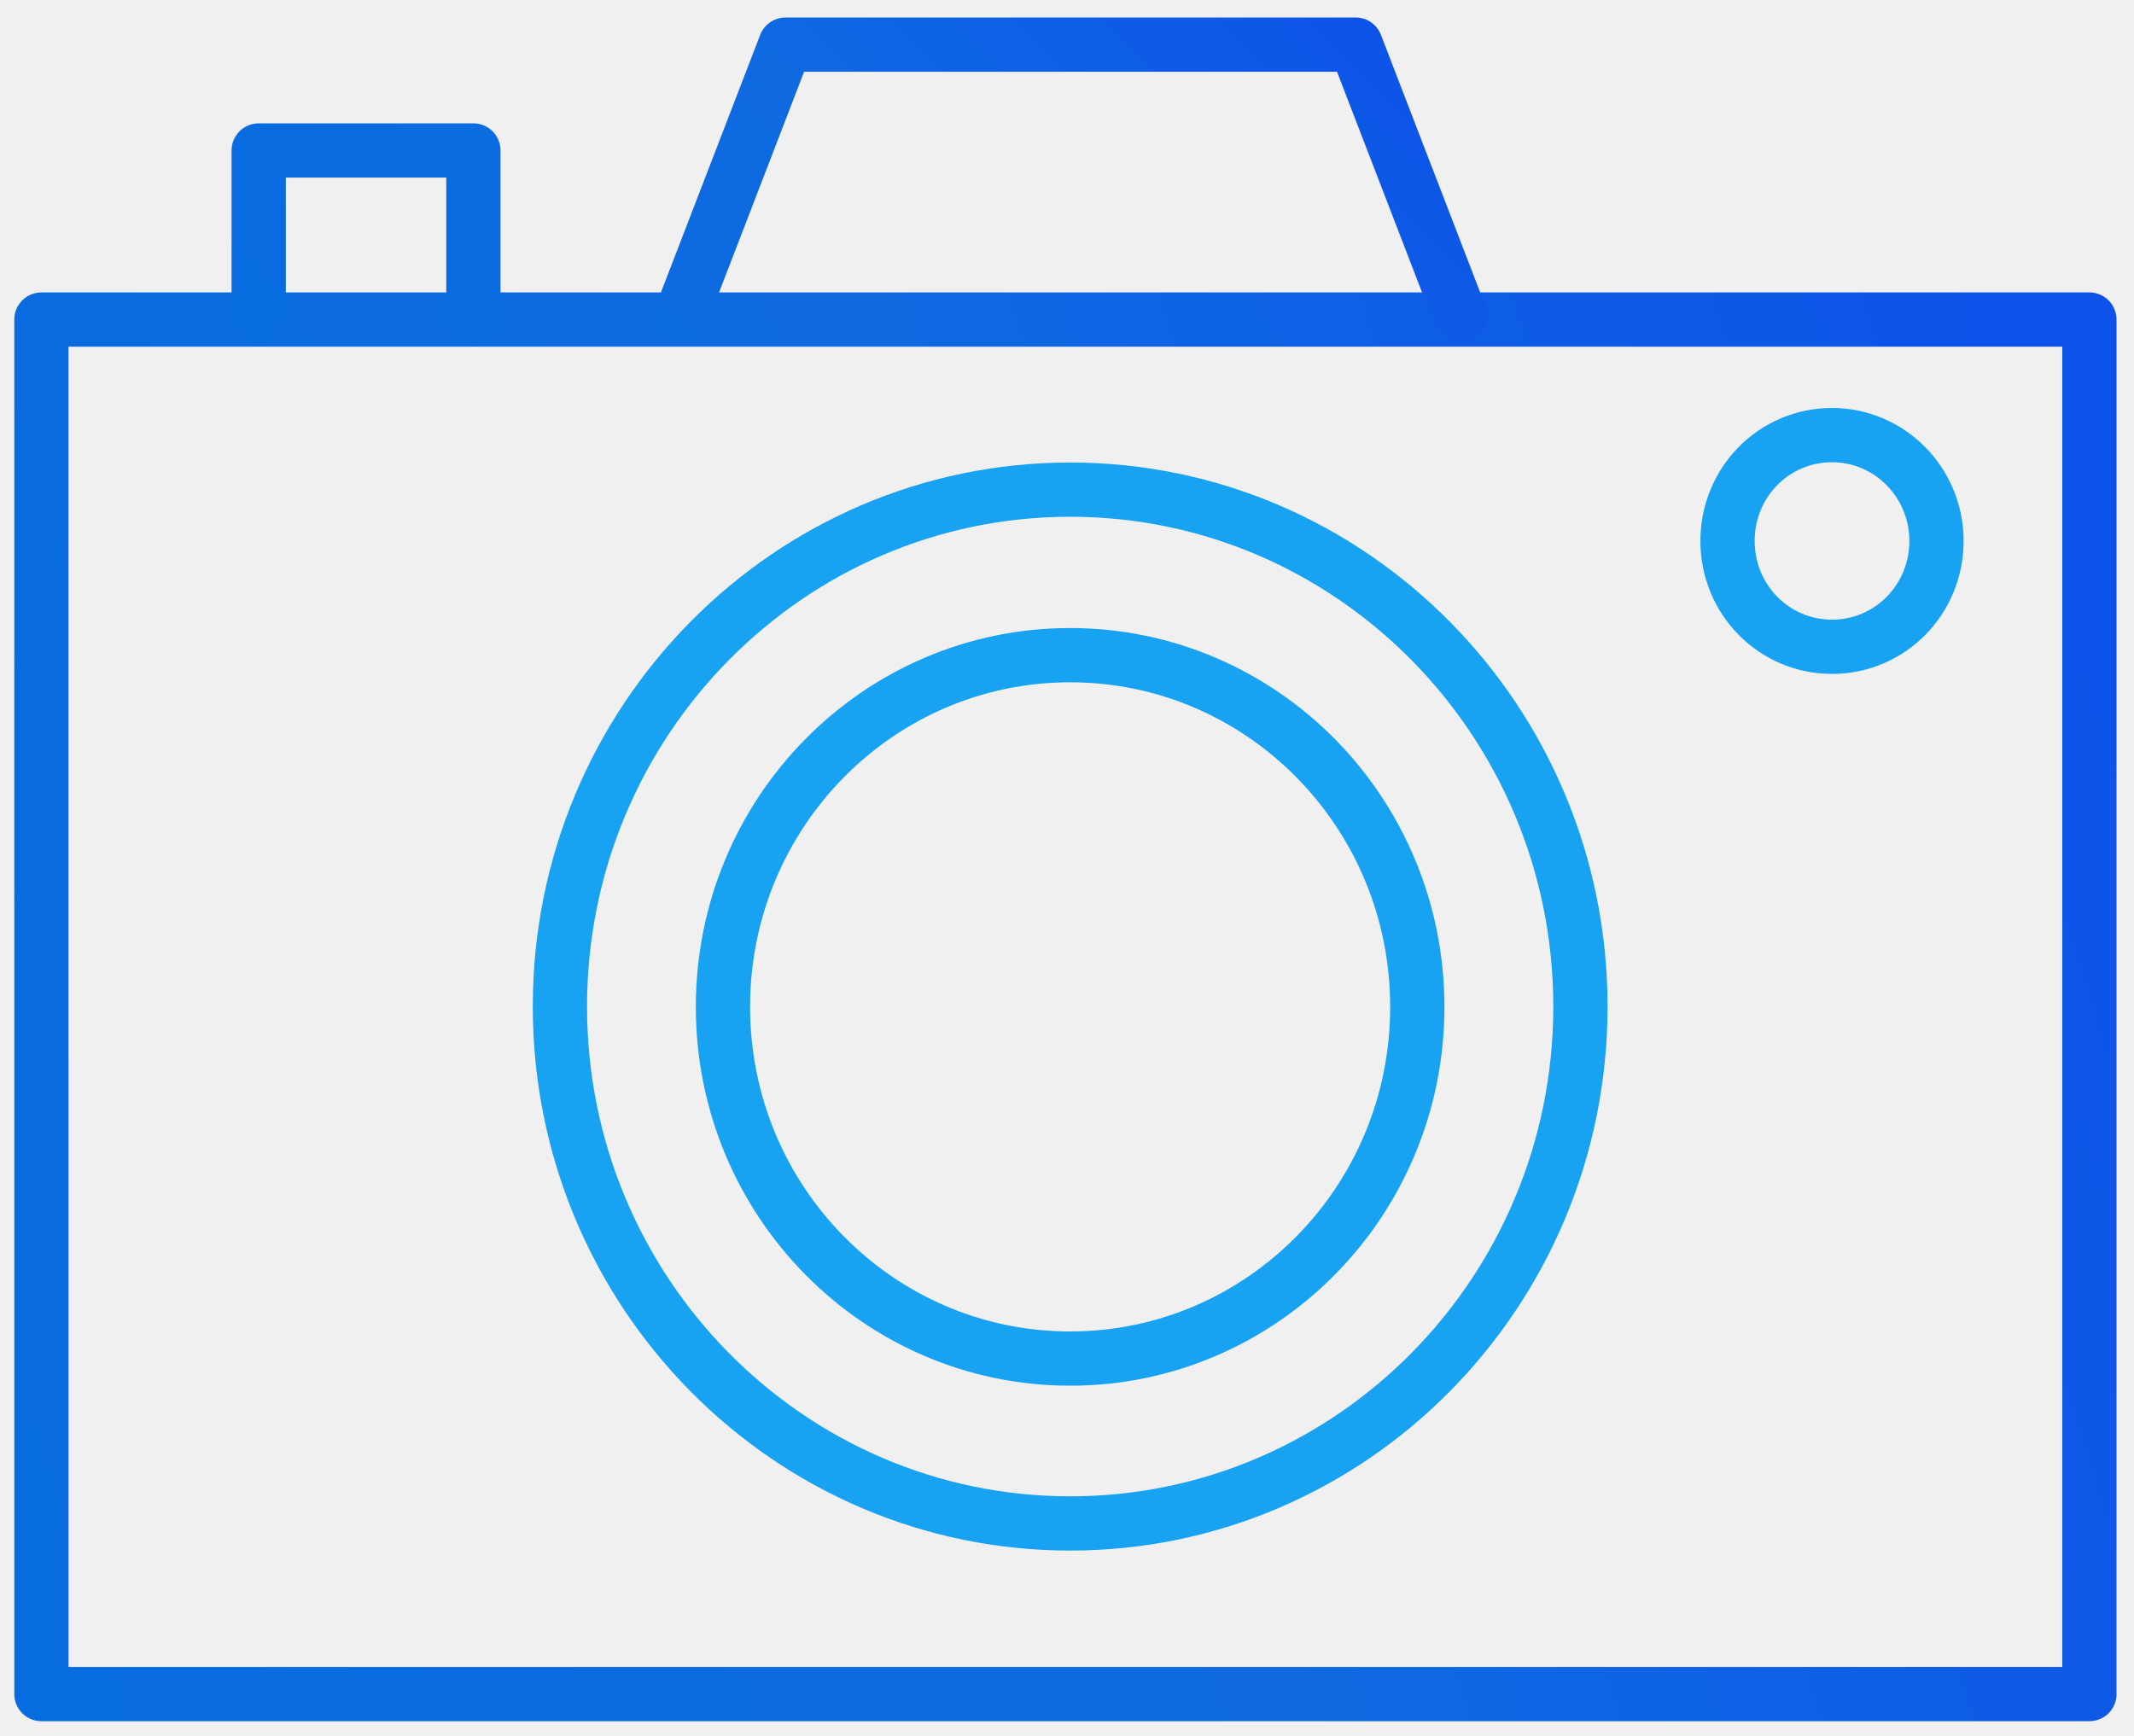
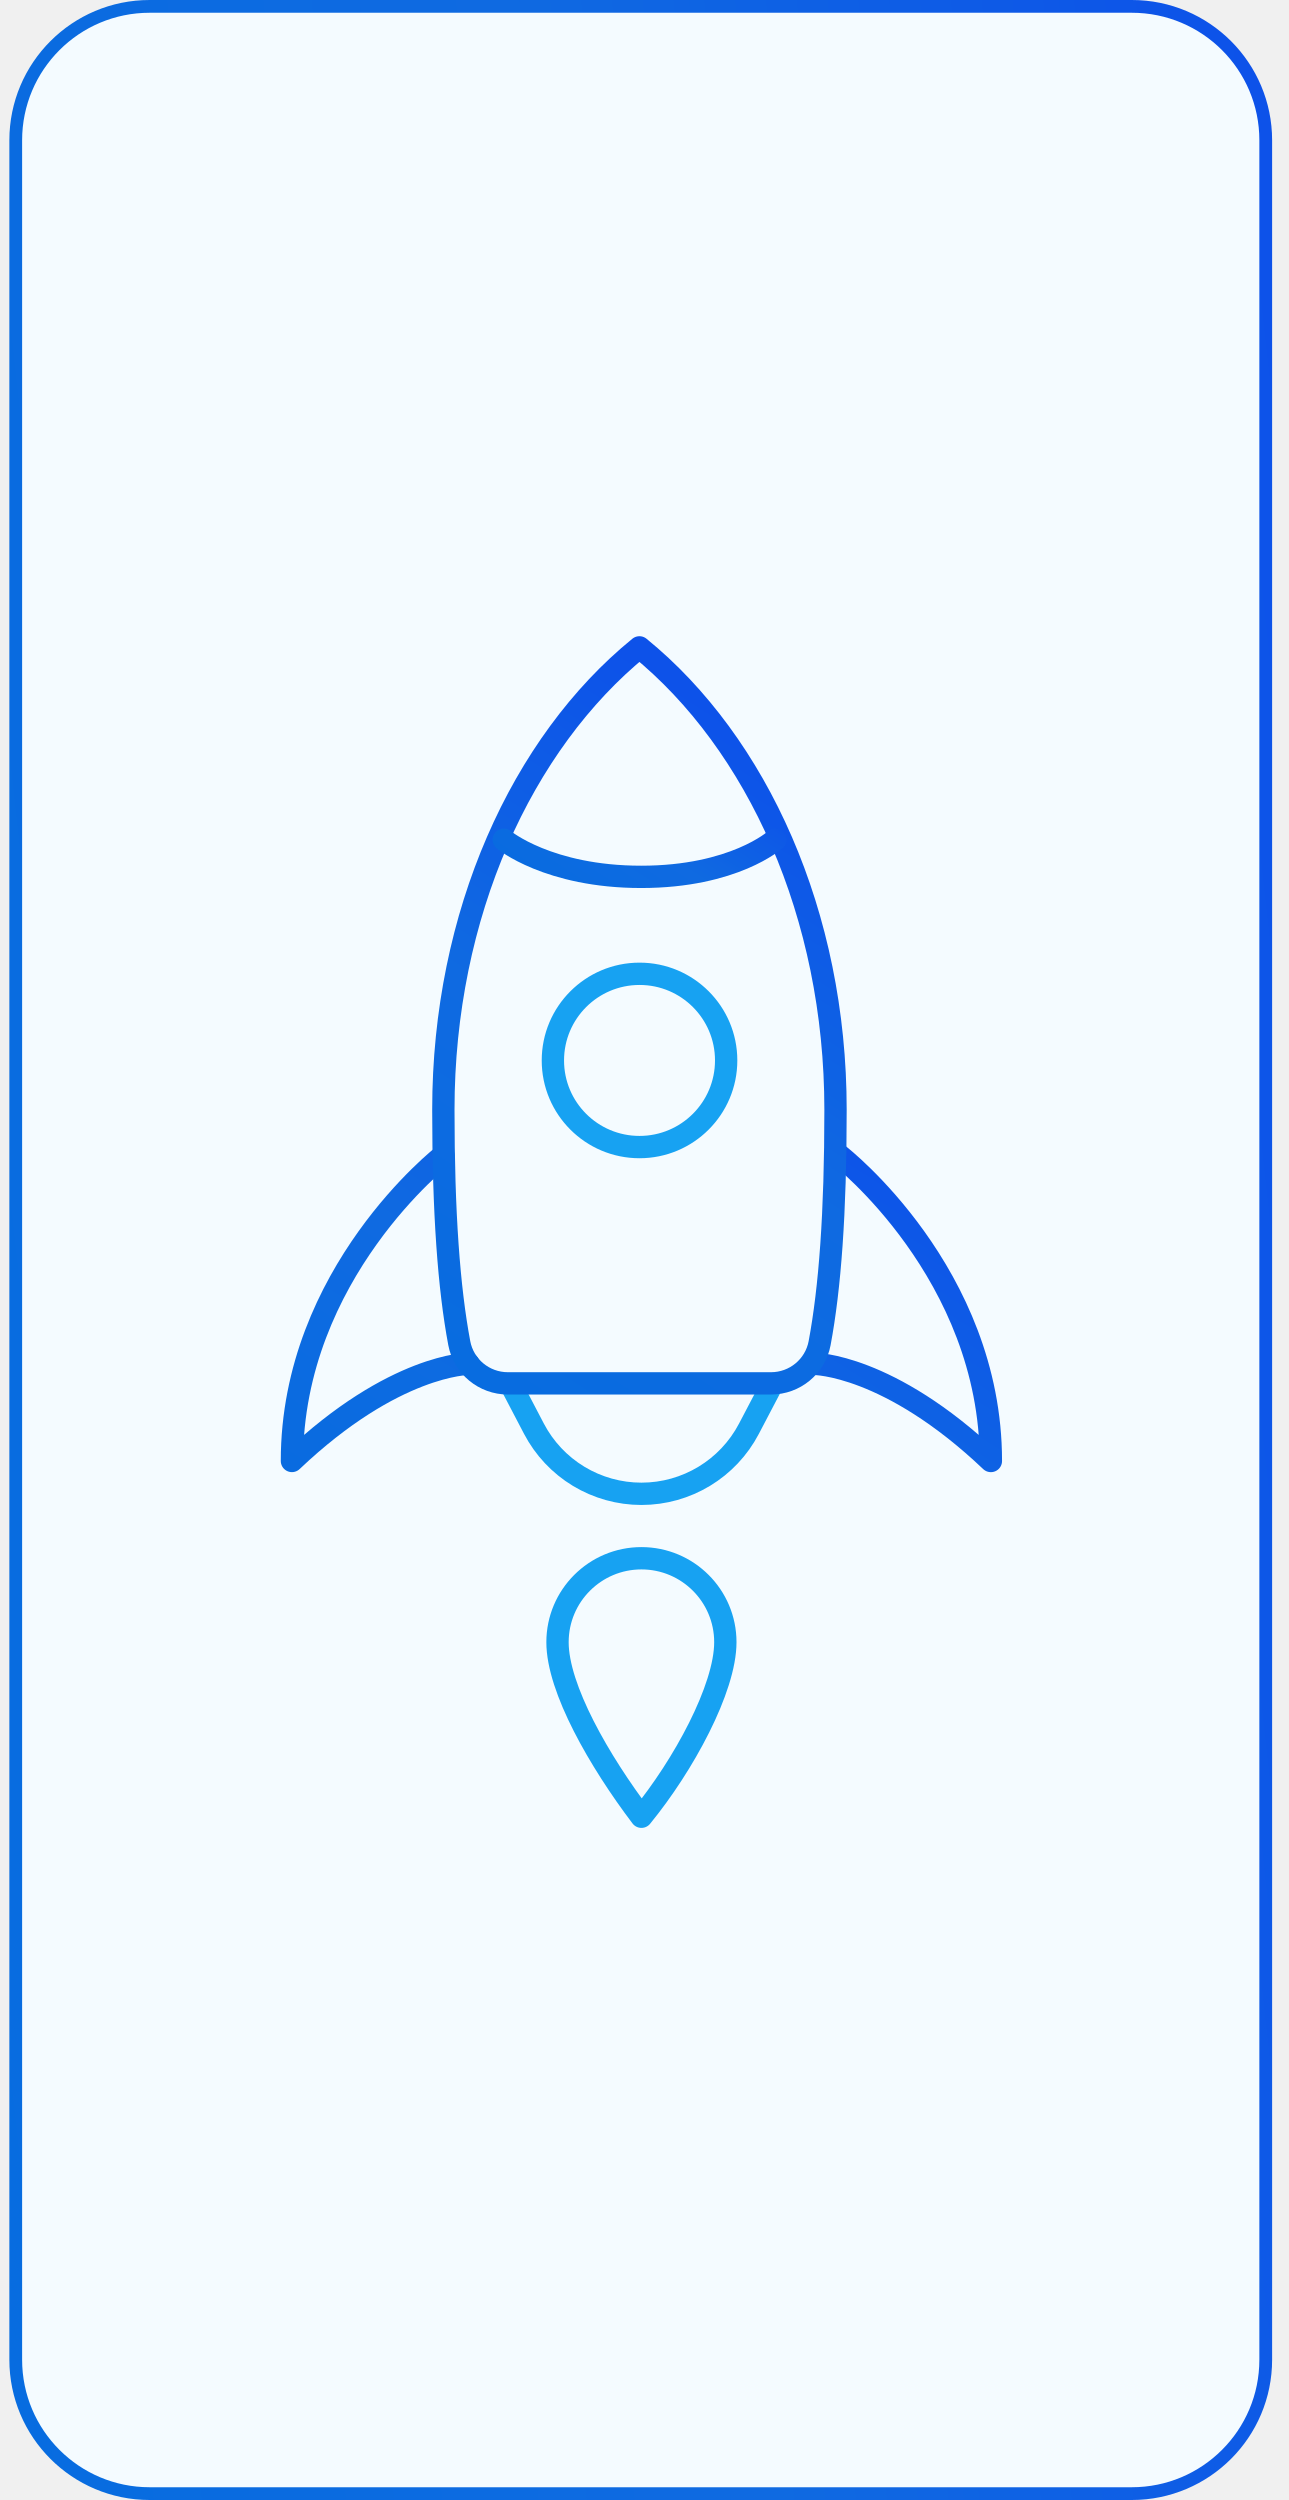
- <svg xmlns="http://www.w3.org/2000/svg" width="59" height="48" viewBox="0 0 59 48" fill="none">
-   <g clip-path="url(#clip0_1148_1780)">
-     <path d="M1.145 46.843H57.767V8.836H1.145V46.843Z" stroke="url(#paint0_linear_1148_1780)" stroke-width="1.5" stroke-linejoin="round" />
-     <path d="M43.695 27.832C43.695 35.719 37.372 42.125 29.588 42.125C21.803 42.125 15.48 35.719 15.48 27.832C15.48 19.945 21.803 13.539 29.588 13.539C37.372 13.539 43.695 19.945 43.695 27.832Z" stroke="#17A2F2" stroke-width="1.5" stroke-miterlimit="12.886" stroke-linecap="round" stroke-linejoin="round" />
-     <path d="M39.185 27.841C39.185 33.212 34.888 37.566 29.587 37.566C24.286 37.566 19.988 33.212 19.988 27.841C19.988 22.47 24.286 18.116 29.587 18.116C34.888 18.116 39.185 22.47 39.185 27.841ZM53.539 14.958C53.539 16.581 52.253 17.884 50.651 17.884C49.048 17.884 47.762 16.581 47.762 14.958C47.762 13.334 49.048 12.031 50.651 12.031C52.236 12.031 53.539 13.334 53.539 14.958Z" stroke="#17A2F2" stroke-width="1.5" stroke-miterlimit="12.886" stroke-linecap="round" stroke-linejoin="round" />
-     <path d="M7.152 8.729V4.161H13.088V8.729M18.829 8.729L20.273 4.982L21.717 1.234H37.48L40.368 8.729" stroke="url(#paint1_linear_1148_1780)" stroke-width="1.5" stroke-miterlimit="12.886" stroke-linecap="round" stroke-linejoin="round" />
+ <svg xmlns="http://www.w3.org/2000/svg" width="101" height="196" viewBox="0 0 101 196" fill="none">
+   <rect x="1.234" y="0.5" width="98" height="195" rx="10.5" fill="#F4FBFF" stroke="url(#paint0_linear_1408_1916)" />
+   <g clip-path="url(#clip0_1408_1916)">
+     <path d="M34.761 90.583C34.761 90.583 22.888 99.814 22.888 114.54C30.906 106.929 36.734 106.927 36.734 106.927M65.812 90.585C65.812 90.585 77.685 99.816 77.685 114.542C69.667 106.93 63.839 106.929 63.839 106.929" stroke="url(#paint1_linear_1408_1916)" stroke-width="1.75" stroke-linecap="round" stroke-linejoin="round" />
+     <path d="M60.359 108.877L58.715 112.015C57.074 115.15 53.828 117.115 50.289 117.115C48.553 117.115 46.85 116.64 45.364 115.741C43.879 114.842 42.668 113.553 41.863 112.015L40.221 108.876M56.931 83.138C56.931 86.89 53.89 89.931 50.137 89.931C46.385 89.931 43.344 86.89 43.346 83.139C43.347 79.389 46.386 76.346 50.139 76.346C53.89 76.344 56.931 79.385 56.931 83.138Z" stroke="#17A2F2" stroke-width="1.75" stroke-linecap="round" stroke-linejoin="round" />
+     <path d="M60.449 108.456C62.311 108.456 63.916 107.134 64.258 105.305C65.069 100.973 65.505 95.136 65.505 86.999C65.505 71.689 59.36 58.269 50.132 50.754C40.906 58.267 34.759 71.689 34.759 86.999C34.759 95.133 35.195 100.973 36.007 105.305C36.35 107.136 37.954 108.456 39.815 108.456L60.449 108.456Z" stroke="url(#paint2_linear_1408_1916)" stroke-width="1.75" stroke-linecap="round" stroke-linejoin="round" />
+     <path d="M39.496 65.836C39.496 65.836 42.984 68.746 50.269 68.746C57.555 68.746 60.78 65.834 60.78 65.834" stroke="url(#paint3_linear_1408_1916)" stroke-width="1.75" stroke-linecap="round" stroke-linejoin="round" />
+     <path d="M56.867 128.746C56.867 132.379 53.578 138.414 50.288 142.433C46.997 138.09 43.708 132.381 43.709 128.746C43.709 125.113 46.655 122.167 50.288 122.167C53.921 122.167 56.867 125.113 56.867 128.746Z" stroke="#17A2F2" stroke-width="1.75" stroke-linecap="round" stroke-linejoin="round" />
  </g>
  <defs>
-     <linearGradient id="paint0_linear_1148_1780" x1="56.483" y1="8.836" x2="-4.742" y2="28.714" gradientUnits="userSpaceOnUse">
+     <linearGradient id="paint0_linear_1408_1916" x1="97.489" y1="-1.31755e-05" x2="-19.425" y2="12.87" gradientUnits="userSpaceOnUse">
      <stop stop-color="#0D52E9" />
      <stop offset="0.49" stop-color="#0F6AE1" />
      <stop offset="1" stop-color="#076CE0" />
    </linearGradient>
-     <linearGradient id="paint1_linear_1148_1780" x1="39.615" y1="1.234" x2="19.076" y2="21.073" gradientUnits="userSpaceOnUse">
+     <linearGradient id="paint1_linear_1408_1916" x1="49.525" y1="75.635" x2="19.602" y2="122.235" gradientUnits="userSpaceOnUse">
      <stop stop-color="#0D52E9" />
      <stop offset="0.49" stop-color="#0F6AE1" />
      <stop offset="1" stop-color="#076CE0" />
    </linearGradient>
-     <clipPath id="clip0_1148_1780">
-       <rect width="59" height="48" fill="white" />
+     <linearGradient id="paint2_linear_1408_1916" x1="49.34" y1="51.301" x2="18.163" y2="99.854" gradientUnits="userSpaceOnUse">
+       <stop stop-color="#0D52E9" />
+       <stop offset="0.49" stop-color="#0F6AE1" />
+       <stop offset="1" stop-color="#076CE0" />
+     </linearGradient>
+     <linearGradient id="paint3_linear_1408_1916" x1="49.897" y1="55.435" x2="40.401" y2="70.225" gradientUnits="userSpaceOnUse">
+       <stop stop-color="#0D52E9" />
+       <stop offset="0.49" stop-color="#0F6AE1" />
+       <stop offset="1" stop-color="#076CE0" />
+     </linearGradient>
+     <clipPath id="clip0_1408_1916">
+       <rect width="71.041" height="71.041" fill="white" transform="translate(0 96.5625) rotate(-45)" />
    </clipPath>
  </defs>
</svg>
